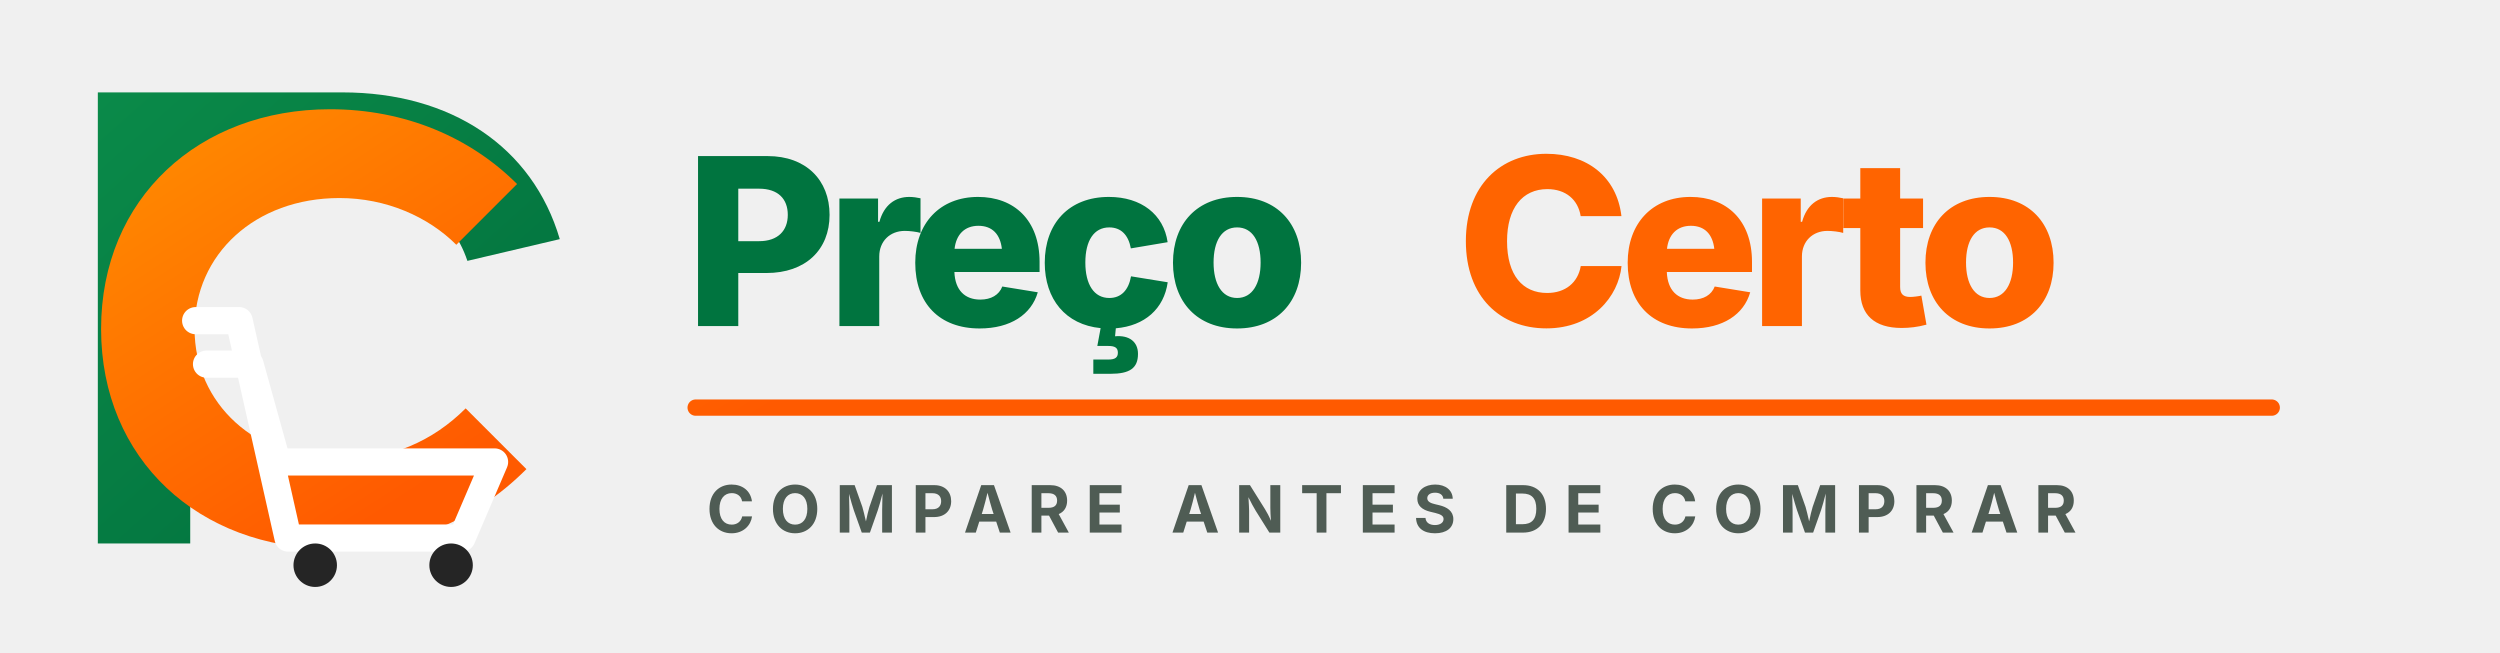
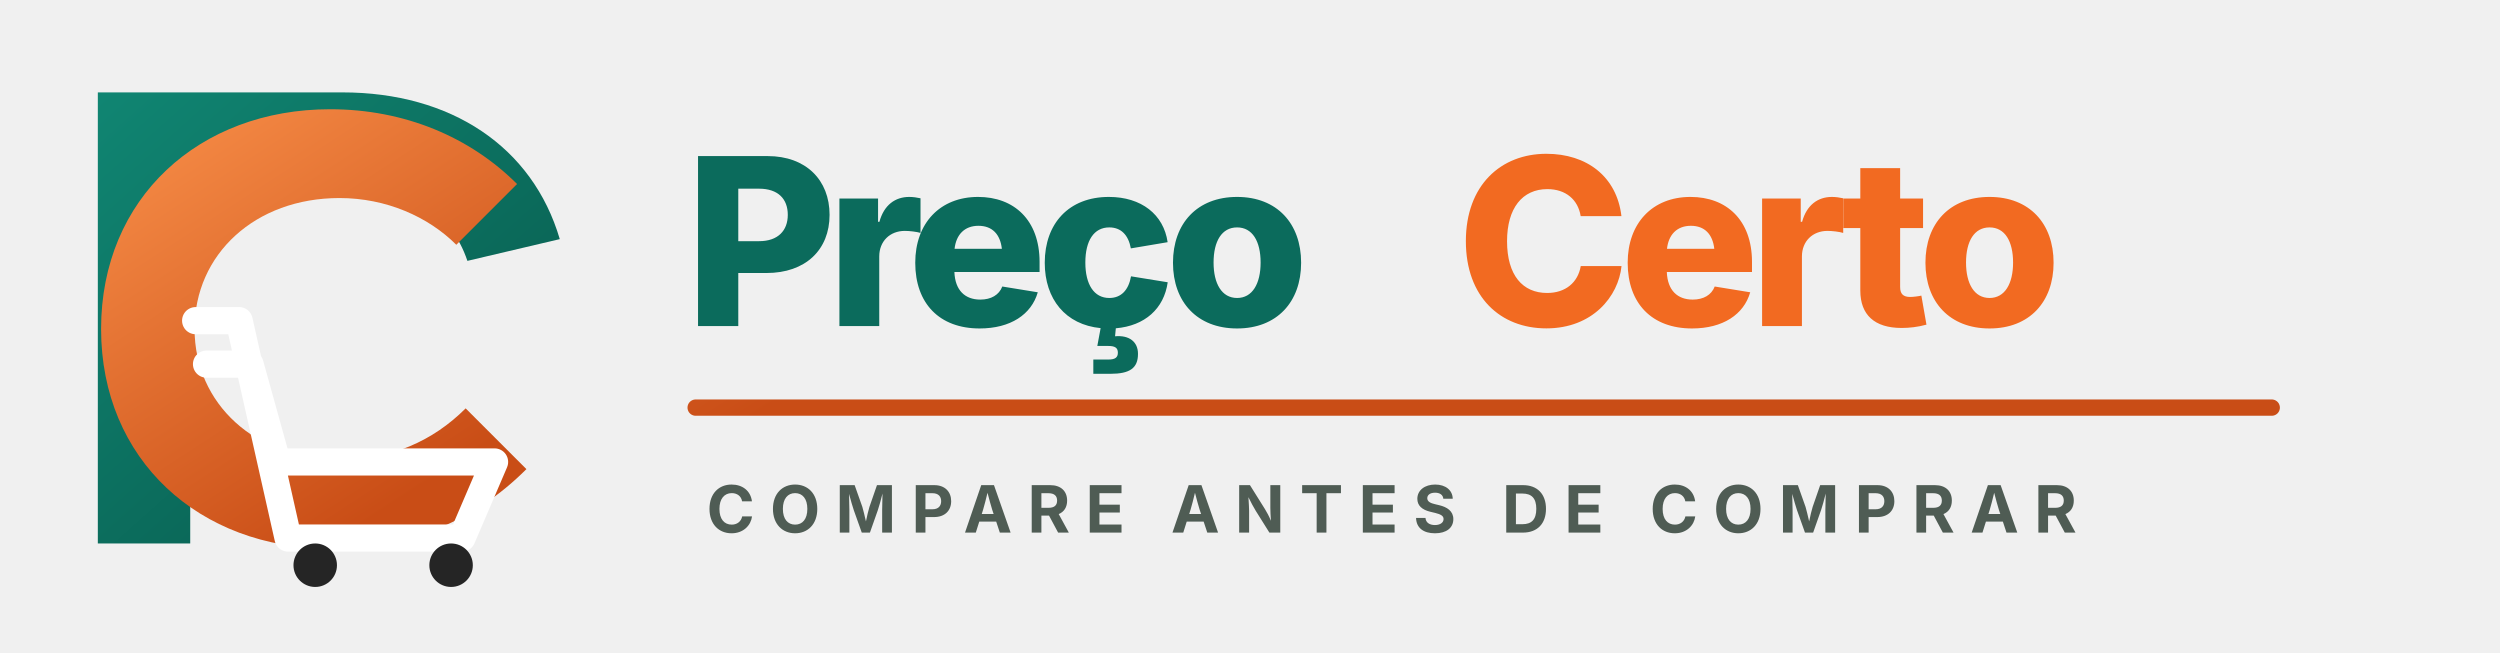
<svg xmlns="http://www.w3.org/2000/svg" width="460" height="120" viewBox="0 0 460 120" role="img" aria-labelledby="title desc">
  <defs>
    <linearGradient id="g" x1="8" y1="10" x2="92" y2="104" gradientUnits="userSpaceOnUse">
-       <stop stop-color="#0A8A49" />
-       <stop offset="1" stop-color="#006B3B" />
+       <stop stop-color="#108572" />
+       <stop offset="1" stop-color="#075447" />
    </linearGradient>
    <linearGradient id="o" x1="48" y1="22" x2="100" y2="102" gradientUnits="userSpaceOnUse">
-       <stop stop-color="#FF8A00" />
-       <stop offset="1" stop-color="#FF5A00" />
+       <stop stop-color="#F58A45" />
+       <stop offset="1" stop-color="#C94D16" />
    </linearGradient>
  </defs>
  <g transform="translate(10 8)" aria-hidden="true">
    <path d="M8 9h45c20 0 35 10 40 27l-17 4c-3-9-11-14-23-14H25v28H8V9Zm0 43h17v40H8V52Z" fill="url(#g)" />
    <path d="M59 35c16 0 30 6 40 16L86 64c-6-6-15-10-25-10-18 0-31 12-31 28s13 28 31 28c11 0 20-4 27-11l13 13c-11 11-25 17-42 17-28 0-49-19-49-47 0-28 21-47 49-47Z" fill="url(#o)" transform="translate(0 -18) scale(.86)" />
    <path d="M28 59h8l5 18h40l-6 14H43l-9-40h-8" fill="none" stroke="#fff" stroke-width="5" stroke-linecap="round" stroke-linejoin="round" />
    <circle cx="48" cy="96" r="4" fill="#252525" />
    <circle cx="73" cy="96" r="4" fill="#252525" />
  </g>
  <g aria-hidden="true" font-family="Manrope,Inter,Arial,sans-serif">
-     <text x="126" y="60" fill="#00743F" font-size="43" font-weight="800" letter-spacing="-2">Preço</text>
-     <text x="268" y="60" fill="#FF6400" font-size="43" font-weight="800" letter-spacing="-2">Certo</text>
+     <text x="126" y="60" fill="#0B6B5C" font-size="43" font-weight="800" letter-spacing="-2">Preço</text>
+     <text x="268" y="60" fill="#F26A21" font-size="43" font-weight="800" letter-spacing="-2">Certo</text>
    <path d="M128 75h290" stroke="url(#o)" stroke-width="3" stroke-linecap="round" />
    <text x="130" y="98" fill="#4F5C54" font-size="12" font-weight="700" letter-spacing="2.8">COMPARE ANTES DE COMPRAR</text>
  </g>
</svg>
